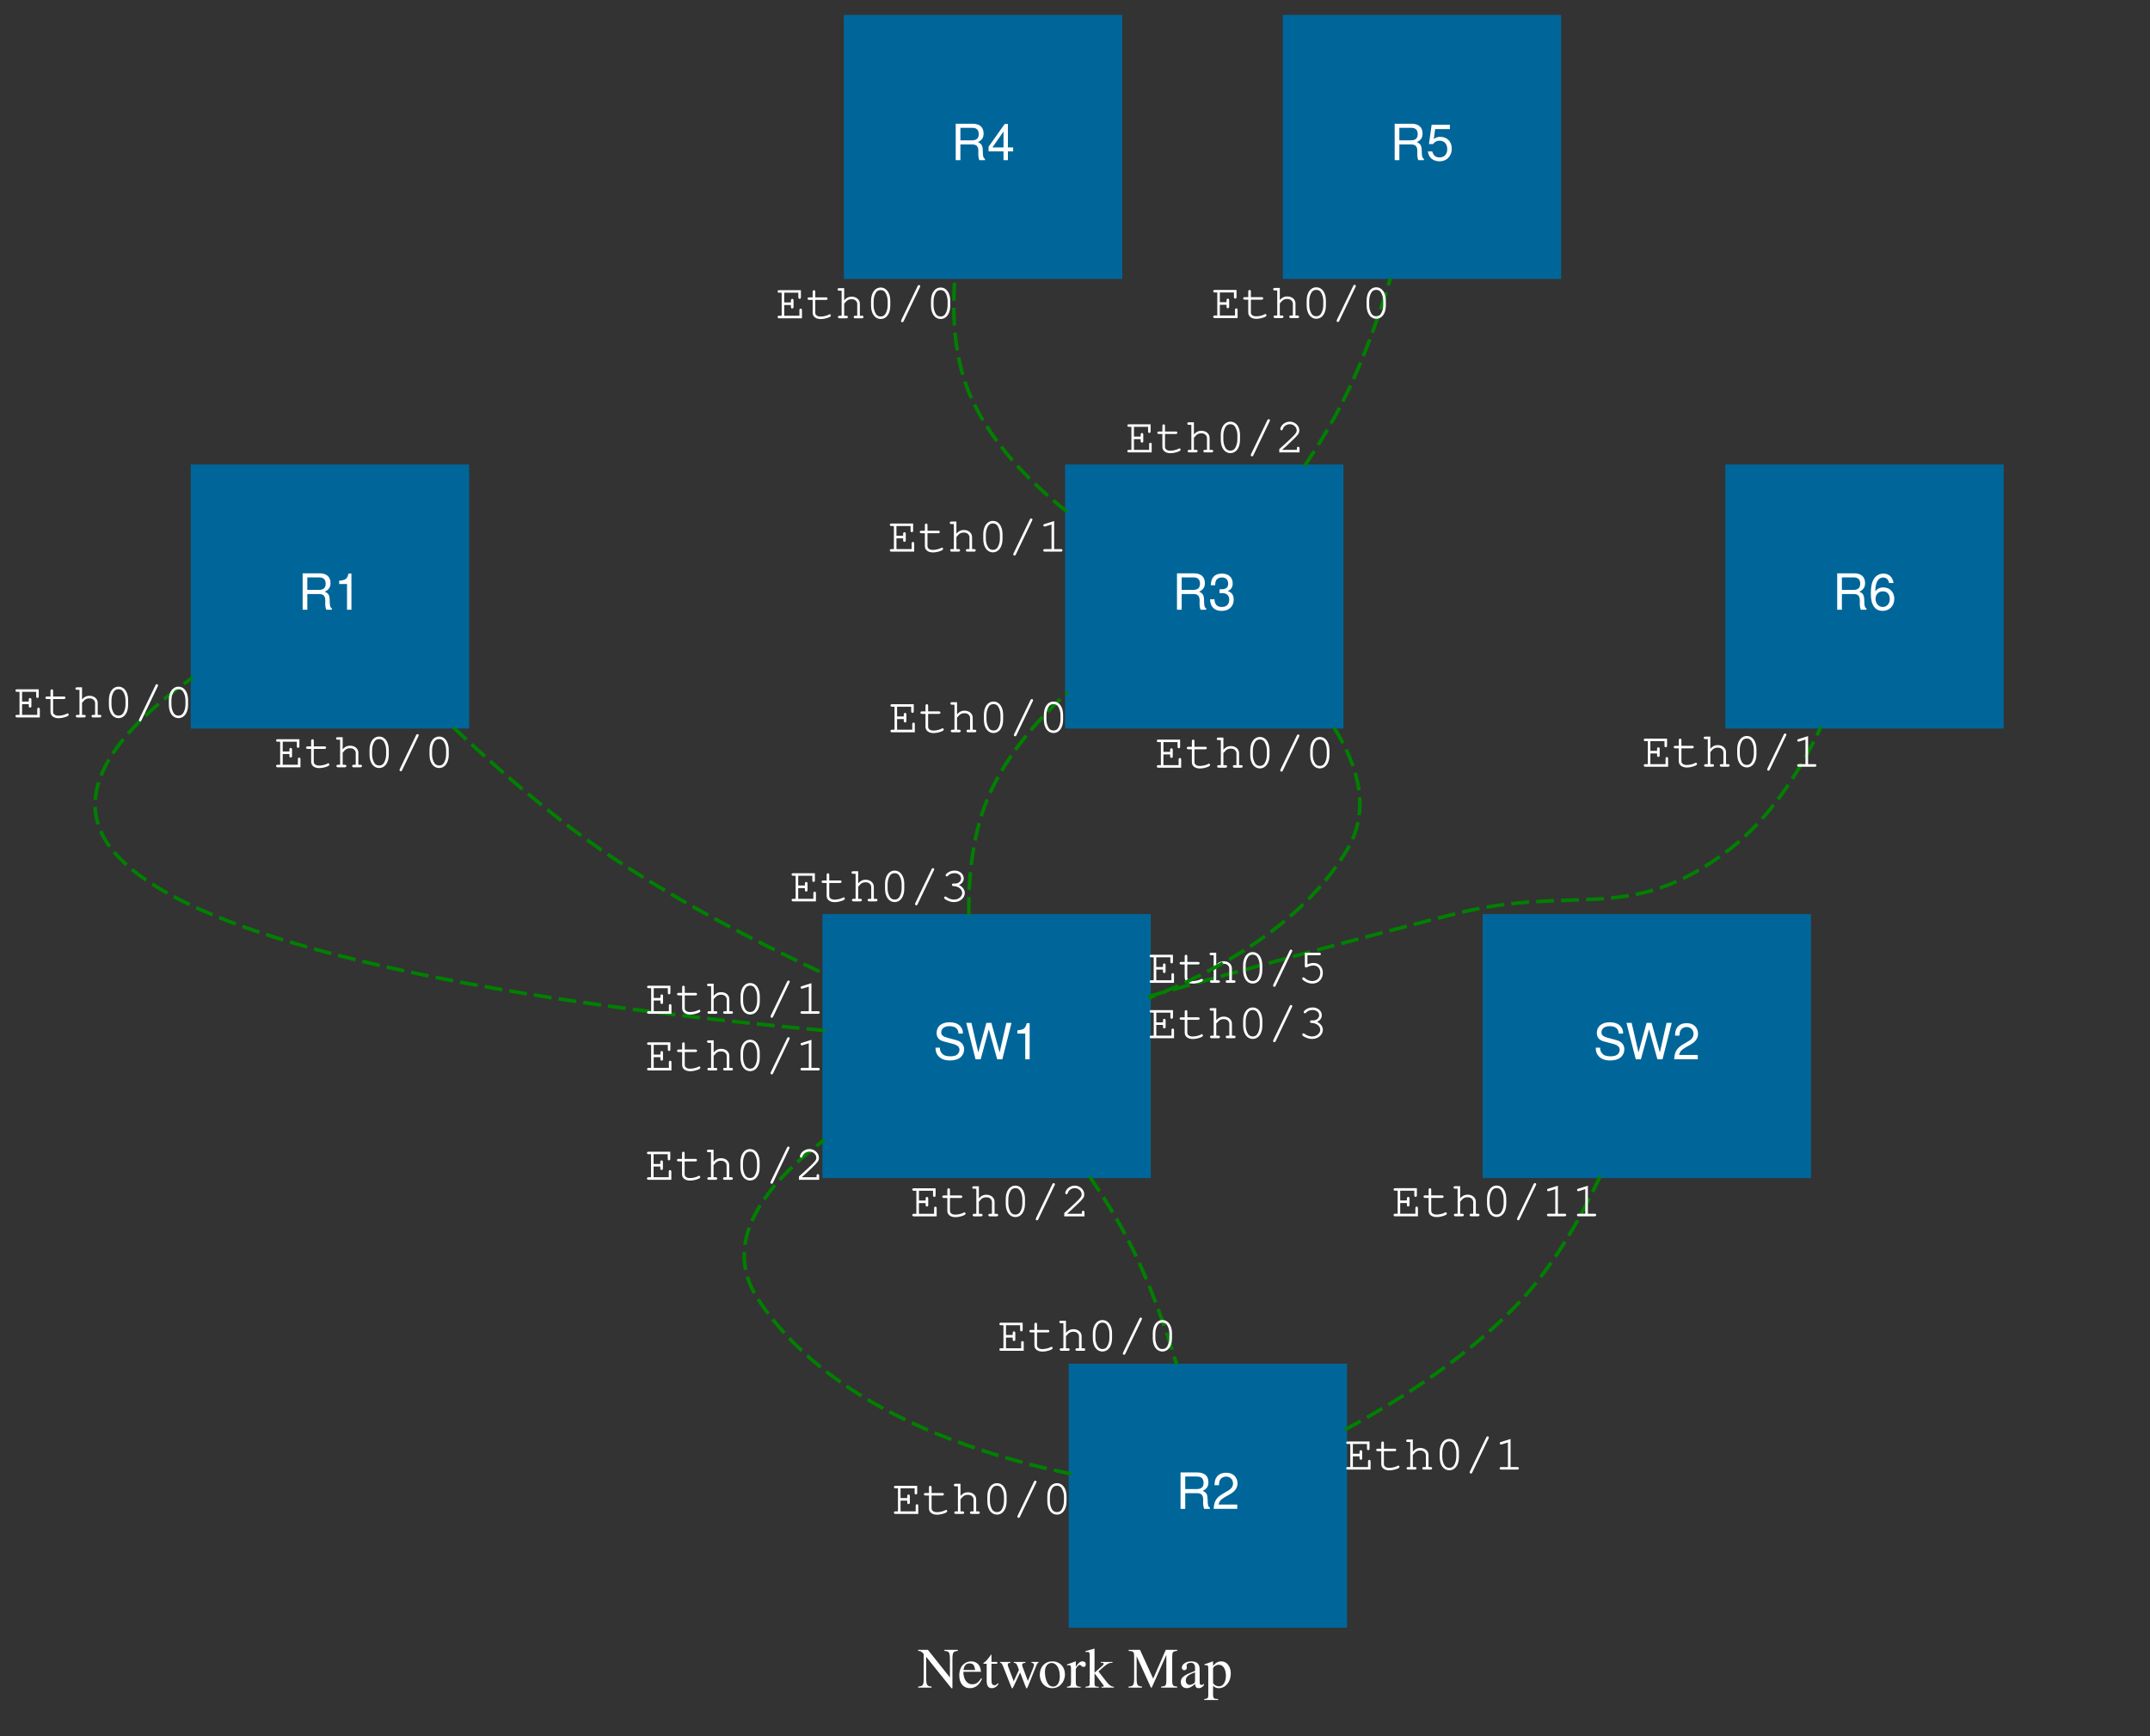
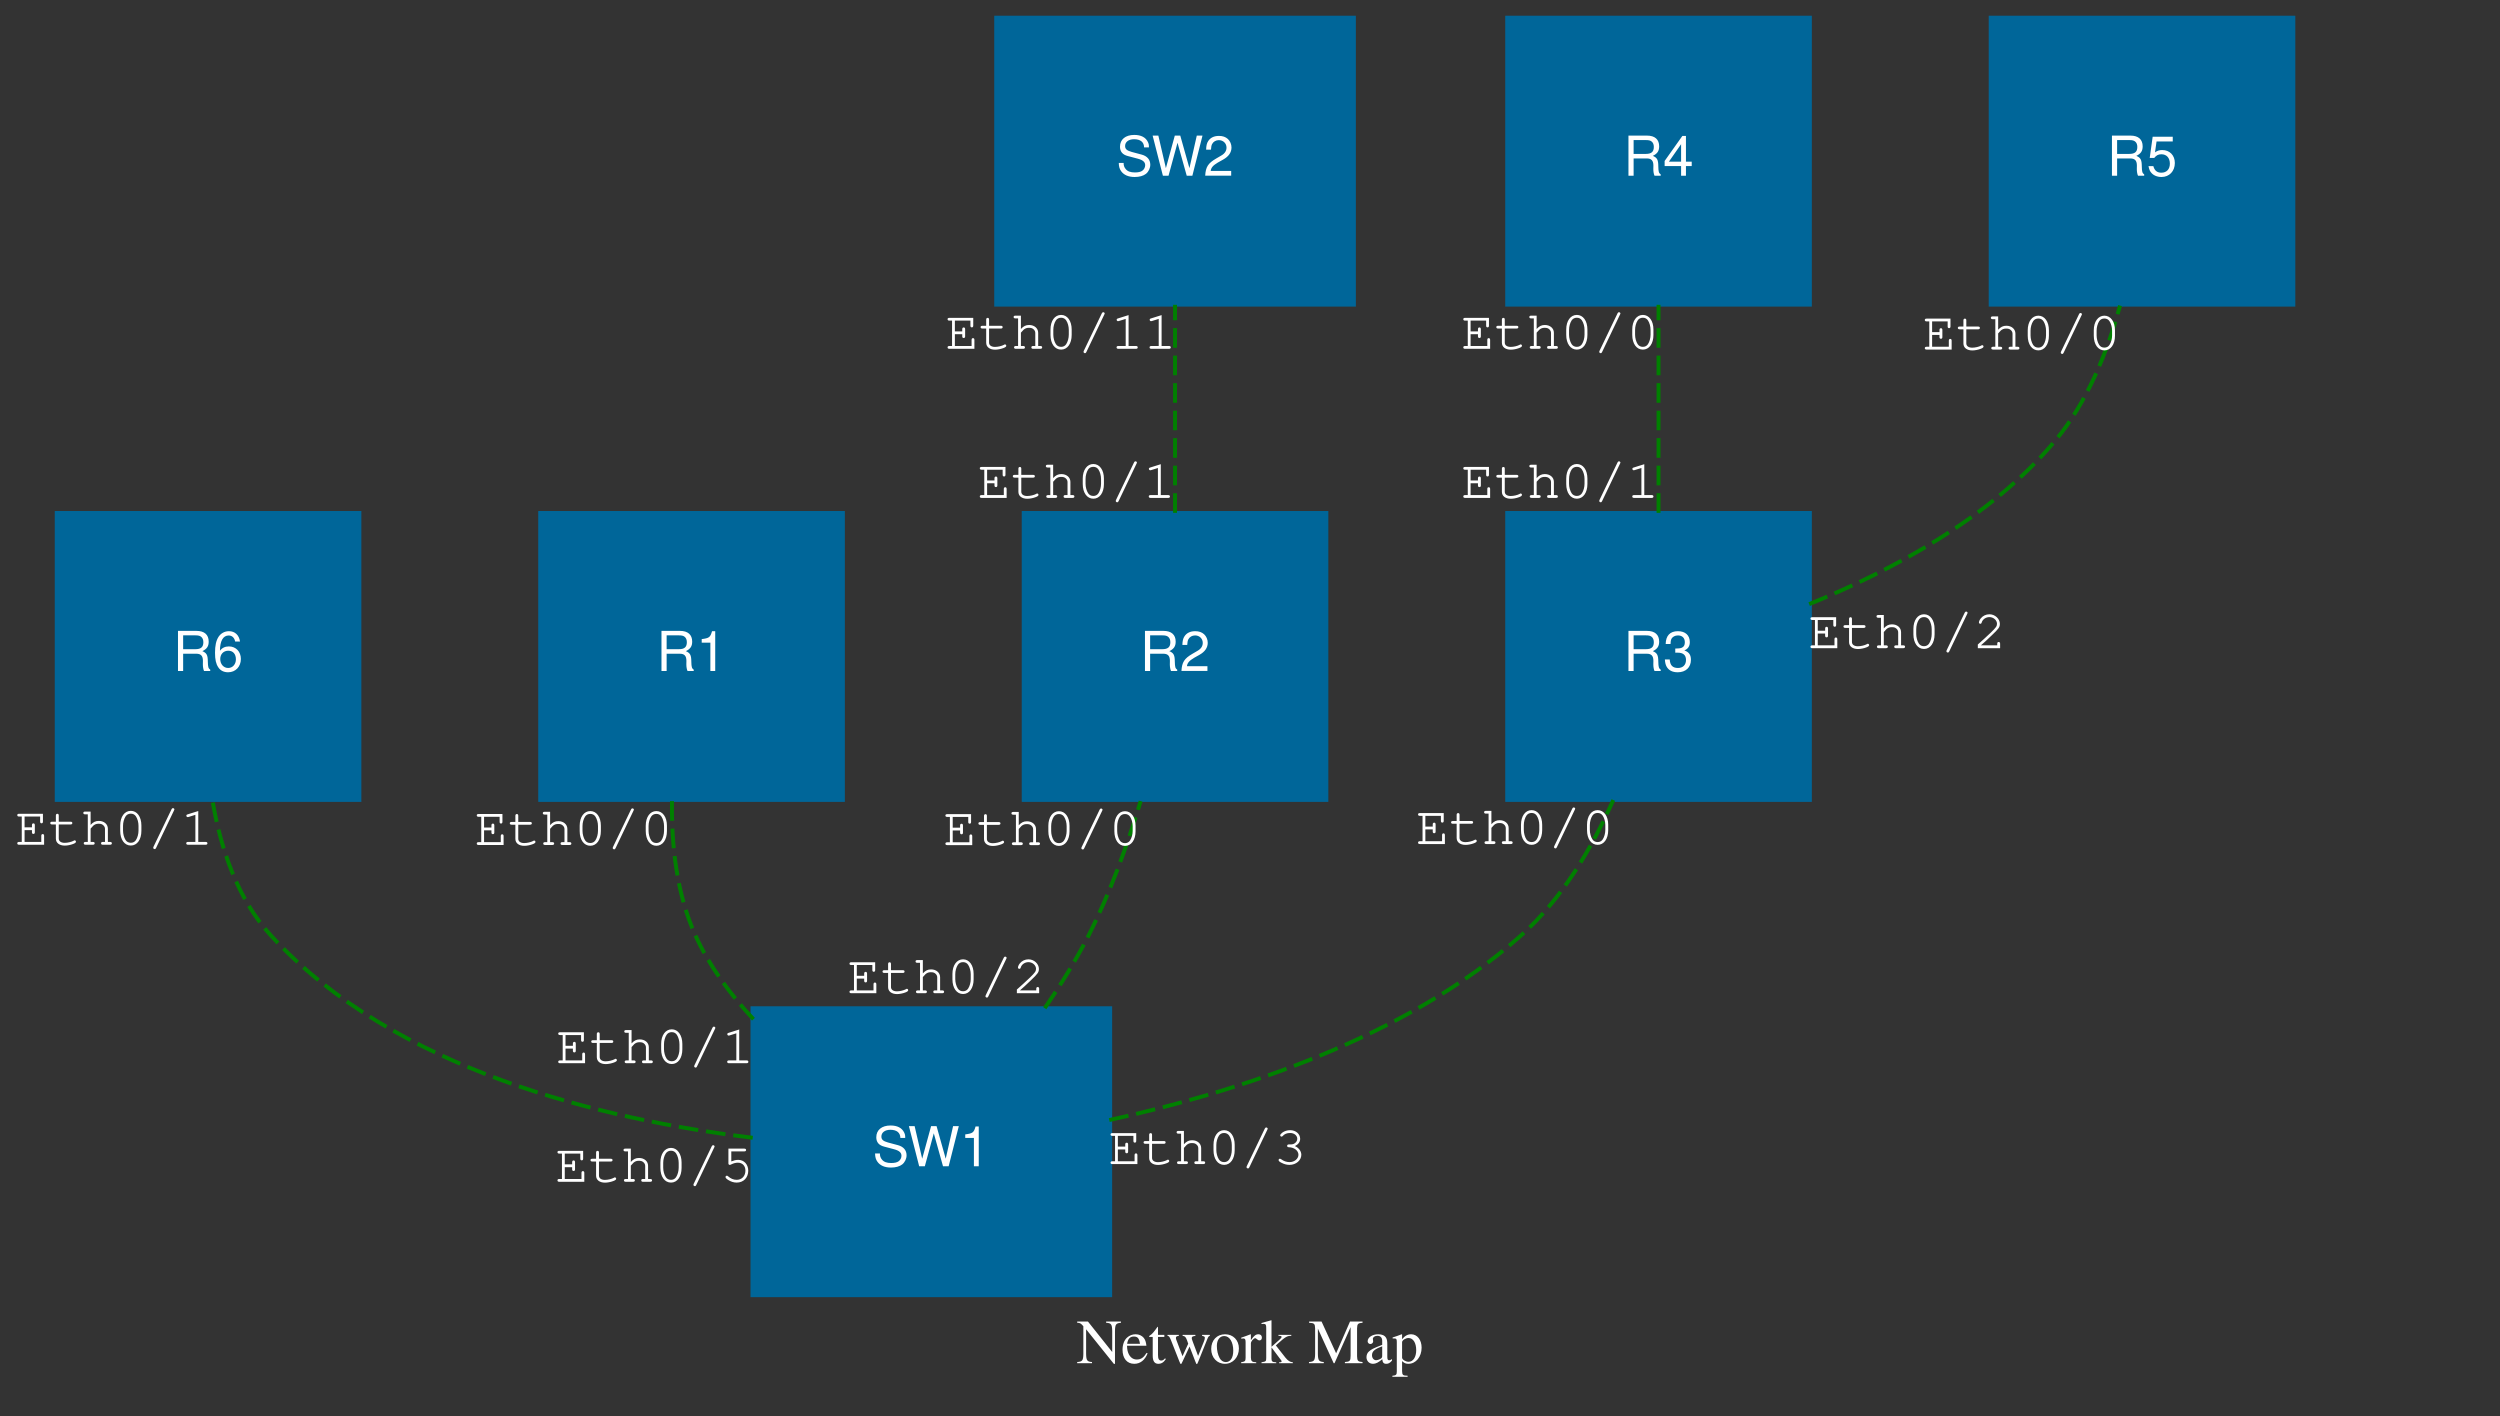
- <svg xmlns="http://www.w3.org/2000/svg" width="602pt" height="486pt" viewBox="0.00 0.00 602.45 486.00">
-   <g id="graph0" class="graph" transform="scale(1 1) rotate(0) translate(4 482)">
-     <polygon fill="#333333" stroke="#333333" points="-4,5 -4,-482 599.452,-482 599.452,5 -4,5" />
-     <text text-anchor="middle" x="297.226" y="-9.2" font-family="Times,serif" font-size="16.00" fill="white">Network Map</text>
+ <svg xmlns="http://www.w3.org/2000/svg" width="636pt" height="360pt" viewBox="0.00 0.00 635.87 360.00">
+   <g id="graph0" class="graph" transform="scale(1 1) rotate(0) translate(4 356)">
+     <polygon fill="#333333" stroke="#333333" points="-4,5 -4,-356 632.866,-356 632.866,5 -4,5" />
+     <text text-anchor="middle" x="313.933" y="-9.2" font-family="Times,serif" font-size="16.00" fill="white">Network Map</text>
    <g id="node1" class="node">
-       <polygon fill="#006699" stroke="#006699" points="502.952,-225.5 411.952,-225.5 411.952,-152.5 502.952,-152.5 502.952,-225.5" />
-       <text text-anchor="middle" x="457.452" y="-185.3" font-family="Helvetica,sans-Serif" font-size="14.00" fill="white">SW2</text>
+       <polygon fill="#006699" stroke="#006699" points="456.366,-351.5 379.366,-351.5 379.366,-278.5 456.366,-278.5 456.366,-351.5" />
+       <text text-anchor="middle" x="417.866" y="-311.3" font-family="Helvetica,sans-Serif" font-size="14.00" fill="white">R4</text>
    </g>
    <g id="node2" class="node">
-       <polygon fill="#006699" stroke="#006699" points="309.952,-477.5 232.952,-477.5 232.952,-404.5 309.952,-404.5 309.952,-477.5" />
-       <text text-anchor="middle" x="271.452" y="-437.3" font-family="Helvetica,sans-Serif" font-size="14.00" fill="white">R4</text>
+       <polygon fill="#006699" stroke="#006699" points="456.366,-225.5 379.366,-225.5 379.366,-152.5 456.366,-152.5 456.366,-225.5" />
+       <text text-anchor="middle" x="417.866" y="-185.3" font-family="Helvetica,sans-Serif" font-size="14.00" fill="white">R3</text>
+     </g>
+     <g id="edge3" class="edge">
+       <path fill="none" stroke="green" stroke-dasharray="5,2" d="M417.866,-225.533C417.866,-242.137 417.866,-261.857 417.866,-278.461" />
+       <text text-anchor="middle" x="467.866" y="-248.3" font-family="Courier,monospace" font-size="14.00" fill="white">            </text>
+       <text text-anchor="middle" x="392.866" y="-267.261" font-family="Courier,monospace" font-size="14.00" fill="white">Eth0/0</text>
+       <text text-anchor="middle" x="392.866" y="-229.333" font-family="Courier,monospace" font-size="14.00" fill="white">Eth0/1</text>
+     </g>
+     <g id="node4" class="node">
+       <polygon fill="#006699" stroke="#006699" points="579.366,-351.5 502.366,-351.5 502.366,-278.5 579.366,-278.5 579.366,-351.5" />
+       <text text-anchor="middle" x="540.866" y="-311.3" font-family="Helvetica,sans-Serif" font-size="14.00" fill="white">R5</text>
+     </g>
+     <g id="edge4" class="edge">
+       <path fill="none" stroke="green" stroke-dasharray="5,2" d="M456.184,-202.305C477.373,-210.906 502.623,-224.406 518.866,-244 526.915,-253.709 532.029,-266.377 535.274,-278.264" />
+       <text text-anchor="middle" x="577.866" y="-248.3" font-family="Courier,monospace" font-size="14.00" fill="white">            </text>
+       <text text-anchor="middle" x="510.274" y="-267.064" font-family="Courier,monospace" font-size="14.00" fill="white">Eth0/0</text>
+       <text text-anchor="middle" x="481.184" y="-191.105" font-family="Courier,monospace" font-size="14.00" fill="white">Eth0/2</text>
    </g>
    <g id="node3" class="node">
-       <polygon fill="#006699" stroke="#006699" points="317.952,-225.5 226.952,-225.5 226.952,-152.5 317.952,-152.5 317.952,-225.5" />
-       <text text-anchor="middle" x="272.452" y="-185.3" font-family="Helvetica,sans-Serif" font-size="14.00" fill="white">SW1</text>
+       <polygon fill="#006699" stroke="#006699" points="333.366,-225.5 256.366,-225.5 256.366,-152.5 333.366,-152.5 333.366,-225.5" />
+       <text text-anchor="middle" x="294.866" y="-185.3" font-family="Helvetica,sans-Serif" font-size="14.00" fill="white">R2</text>
    </g>
-     <g id="node4" class="node">
-       <polygon fill="#006699" stroke="#006699" points="126.952,-351.5 49.952,-351.5 49.952,-278.5 126.952,-278.5 126.952,-351.5" />
-       <text text-anchor="middle" x="88.452" y="-311.3" font-family="Helvetica,sans-Serif" font-size="14.00" fill="white">R1</text>
+     <g id="node6" class="node">
+       <polygon fill="#006699" stroke="#006699" points="340.366,-351.5 249.366,-351.5 249.366,-278.5 340.366,-278.5 340.366,-351.5" />
+       <text text-anchor="middle" x="294.866" y="-311.3" font-family="Helvetica,sans-Serif" font-size="14.00" fill="white">SW2</text>
+     </g>
+     <g id="edge2" class="edge">
+       <path fill="none" stroke="green" stroke-dasharray="5,2" d="M294.866,-225.533C294.866,-242.137 294.866,-261.857 294.866,-278.461" />
+       <text text-anchor="middle" x="344.866" y="-248.3" font-family="Courier,monospace" font-size="14.00" fill="white">            </text>
+       <text text-anchor="middle" x="265.866" y="-267.261" font-family="Courier,monospace" font-size="14.00" fill="white">Eth0/11</text>
+       <text text-anchor="middle" x="269.866" y="-229.333" font-family="Courier,monospace" font-size="14.00" fill="white">Eth0/1</text>
+     </g>
+     <g id="node5" class="node">
+       <polygon fill="#006699" stroke="#006699" points="210.366,-225.5 133.366,-225.5 133.366,-152.5 210.366,-152.5 210.366,-225.5" />
+       <text text-anchor="middle" x="171.866" y="-185.3" font-family="Helvetica,sans-Serif" font-size="14.00" fill="white">R1</text>
+     </g>
+     <g id="node7" class="node">
+       <polygon fill="#006699" stroke="#006699" points="87.366,-225.5 10.366,-225.5 10.366,-152.5 87.366,-152.5 87.366,-225.5" />
+       <text text-anchor="middle" x="48.866" y="-185.3" font-family="Helvetica,sans-Serif" font-size="14.00" fill="white">R6</text>
+     </g>
+     <g id="node8" class="node">
+       <polygon fill="#006699" stroke="#006699" points="278.366,-99.5 187.366,-99.5 187.366,-26.5 278.366,-26.5 278.366,-99.5" />
+       <text text-anchor="middle" x="232.866" y="-59.3" font-family="Helvetica,sans-Serif" font-size="14.00" fill="white">SW1</text>
    </g>
    <g id="edge1" class="edge">
-       <path fill="none" stroke="green" stroke-dasharray="5,2" d="M226.986,-193.373C163.156,-199.16 52.007,-213.444 27.452,-244 14.124,-260.586 30.758,-278.679 50,-292.314" />
-       <text text-anchor="middle" x="77.452" y="-248.3" font-family="Courier,monospace" font-size="14.00" fill="white">            </text>
-       <text text-anchor="middle" x="25" y="-281.114" font-family="Courier,monospace" font-size="14.00" fill="white">Eth0/0</text>
-       <text text-anchor="middle" x="201.986" y="-182.173" font-family="Courier,monospace" font-size="14.00" fill="white">Eth0/1</text>
-     </g>
-     <g id="node6" class="node">
-       <polygon fill="#006699" stroke="#006699" points="372.952,-99.5 295.952,-99.5 295.952,-26.5 372.952,-26.5 372.952,-99.5" />
-       <text text-anchor="middle" x="334.452" y="-59.3" font-family="Helvetica,sans-Serif" font-size="14.00" fill="white">R2</text>
-     </g>
-     <g id="edge2" class="edge">
-       <path fill="none" stroke="green" stroke-dasharray="5,2" d="M301.304,-152.478C305.391,-146.518 309.275,-140.238 312.452,-134 317.886,-123.329 322.296,-111.057 325.701,-99.798" />
-       <text text-anchor="middle" x="368.452" y="-122.3" font-family="Courier,monospace" font-size="14.00" fill="white">            </text>
-       <text text-anchor="middle" x="300.701" y="-103.598" font-family="Courier,monospace" font-size="14.00" fill="white">Eth0/0</text>
-       <text text-anchor="middle" x="276.304" y="-141.278" font-family="Courier,monospace" font-size="14.00" fill="white">Eth0/2</text>
-     </g>
-     <g id="node5" class="node">
-       <polygon fill="#006699" stroke="#006699" points="371.952,-351.5 294.952,-351.5 294.952,-278.5 371.952,-278.5 371.952,-351.5" />
-       <text text-anchor="middle" x="333.452" y="-311.3" font-family="Helvetica,sans-Serif" font-size="14.00" fill="white">R3</text>
-     </g>
-     <g id="edge3" class="edge">
-       <path fill="none" stroke="green" stroke-dasharray="5,2" d="M267.478,-225.76C267.311,-237.136 268.679,-249.486 273.452,-260 278.318,-270.719 286.451,-280.218 295.182,-288.143" />
-       <text text-anchor="middle" x="323.452" y="-248.3" font-family="Courier,monospace" font-size="14.00" fill="white">            </text>
-       <text text-anchor="middle" x="270.182" y="-276.943" font-family="Courier,monospace" font-size="14.00" fill="white">Eth0/0</text>
-       <text text-anchor="middle" x="242.478" y="-229.56" font-family="Courier,monospace" font-size="14.00" fill="white">Eth0/3</text>
-     </g>
-     <g id="node8" class="node">
-       <polygon fill="#006699" stroke="#006699" points="556.952,-351.5 479.952,-351.5 479.952,-278.5 556.952,-278.5 556.952,-351.5" />
-       <text text-anchor="middle" x="518.452" y="-311.3" font-family="Helvetica,sans-Serif" font-size="14.00" fill="white">R6</text>
-     </g>
-     <g id="edge4" class="edge">
-       <path fill="none" stroke="green" stroke-dasharray="5,2" d="M317.808,-202.927C342.976,-209.984 374.878,-218.737 403.452,-226 437.514,-234.658 452.507,-222.688 480.452,-244 491.887,-252.721 500.303,-265.909 506.265,-278.495" />
-       <text text-anchor="middle" x="544.452" y="-248.3" font-family="Courier,monospace" font-size="14.00" fill="white">            </text>
-       <text text-anchor="middle" x="481.265" y="-267.295" font-family="Courier,monospace" font-size="14.00" fill="white">Eth0/1</text>
-       <text text-anchor="middle" x="342.808" y="-206.727" font-family="Courier,monospace" font-size="14.00" fill="white">Eth0/5</text>
+       <path fill="none" stroke="green" stroke-dasharray="5,2" d="M187.423,-66.549C149.317,-71.163 96.24,-83.795 64.866,-118 56.355,-127.279 52.07,-140.132 50,-152.295" />
+       <text text-anchor="middle" x="114.866" y="-122.3" font-family="Courier,monospace" font-size="14.00" fill="white">            </text>
+       <text text-anchor="middle" x="25" y="-141.095" font-family="Courier,monospace" font-size="14.00" fill="white">Eth0/1</text>
+       <text text-anchor="middle" x="162.423" y="-55.349" font-family="Courier,monospace" font-size="14.00" fill="white">Eth0/5</text>
    </g>
    <g id="edge5" class="edge">
-       <path fill="none" stroke="green" stroke-dasharray="5,2" d="M123.032,-278.33C135.454,-266.582 149.983,-253.984 164.452,-244 183.863,-230.606 207.071,-218.556 226.989,-209.255" />
-       <text text-anchor="middle" x="214.452" y="-248.3" font-family="Courier,monospace" font-size="14.00" fill="white">            </text>
-       <text text-anchor="middle" x="201.989" y="-198.055" font-family="Courier,monospace" font-size="14.00" fill="white">Eth0/1</text>
-       <text text-anchor="middle" x="98.032" y="-267.13" font-family="Courier,monospace" font-size="14.00" fill="white">Eth0/0</text>
-     </g>
-     <g id="edge8" class="edge">
-       <path fill="none" stroke="green" stroke-dasharray="5,2" d="M369.817,-278.223C376.768,-267.193 380.072,-255.046 373.452,-244 361.289,-223.704 338.61,-210.609 317.819,-202.405" />
-       <text text-anchor="middle" x="426.452" y="-248.3" font-family="Courier,monospace" font-size="14.00" fill="white">            </text>
-       <text text-anchor="middle" x="342.819" y="-191.205" font-family="Courier,monospace" font-size="14.00" fill="white">Eth0/3</text>
-       <text text-anchor="middle" x="344.817" y="-267.023" font-family="Courier,monospace" font-size="14.00" fill="white">Eth0/0</text>
-     </g>
-     <g id="edge9" class="edge">
-       <path fill="none" stroke="green" stroke-dasharray="5,2" d="M295.004,-338.776C284.412,-347.145 274.249,-357.649 268.452,-370 263.543,-380.461 262.69,-392.798 263.56,-404.177" />
-       <text text-anchor="middle" x="318.452" y="-374.3" font-family="Courier,monospace" font-size="14.00" fill="white">            </text>
-       <text text-anchor="middle" x="238.56" y="-392.977" font-family="Courier,monospace" font-size="14.00" fill="white">Eth0/0</text>
-       <text text-anchor="middle" x="270.004" y="-327.576" font-family="Courier,monospace" font-size="14.00" fill="white">Eth0/1</text>
-     </g>
-     <g id="node7" class="node">
-       <polygon fill="#006699" stroke="#006699" points="432.952,-477.5 355.952,-477.5 355.952,-404.5 432.952,-404.5 432.952,-477.5" />
-       <text text-anchor="middle" x="394.452" y="-437.3" font-family="Helvetica,sans-Serif" font-size="14.00" fill="white">R5</text>
-     </g>
-     <g id="edge10" class="edge">
-       <path fill="none" stroke="green" stroke-dasharray="5,2" d="M361.558,-351.585C365.545,-357.537 369.341,-363.798 372.452,-370 377.822,-380.703 382.214,-392.984 385.623,-404.241" />
-       <text text-anchor="middle" x="428.452" y="-374.3" font-family="Courier,monospace" font-size="14.00" fill="white">            </text>
-       <text text-anchor="middle" x="360.623" y="-393.041" font-family="Courier,monospace" font-size="14.00" fill="white">Eth0/0</text>
-       <text text-anchor="middle" x="336.558" y="-355.385" font-family="Courier,monospace" font-size="14.00" fill="white">Eth0/2</text>
+       <path fill="none" stroke="green" stroke-dasharray="5,2" d="M187.614,-96.714C181.656,-103.075 176.4,-110.216 172.866,-118 168.094,-128.514 166.725,-140.864 166.892,-152.24" />
+       <text text-anchor="middle" x="222.866" y="-122.3" font-family="Courier,monospace" font-size="14.00" fill="white">            </text>
+       <text text-anchor="middle" x="141.892" y="-141.04" font-family="Courier,monospace" font-size="14.00" fill="white">Eth0/0</text>
+       <text text-anchor="middle" x="162.614" y="-85.514" font-family="Courier,monospace" font-size="14.00" fill="white">Eth0/1</text>
    </g>
    <g id="edge6" class="edge">
-       <path fill="none" stroke="green" stroke-dasharray="5,2" d="M296.151,-69.085C266.661,-75.232 227.777,-88.694 208.452,-118 197.847,-134.084 210.303,-150.088 226.957,-162.725" />
-       <text text-anchor="middle" x="258.452" y="-122.3" font-family="Courier,monospace" font-size="14.00" fill="white">            </text>
-       <text text-anchor="middle" x="201.957" y="-151.525" font-family="Courier,monospace" font-size="14.00" fill="white">Eth0/2</text>
-       <text text-anchor="middle" x="271.151" y="-57.885" font-family="Courier,monospace" font-size="14.00" fill="white">Eth0/0</text>
+       <path fill="none" stroke="green" stroke-dasharray="5,2" d="M261.718,-99.522C265.805,-105.482 269.69,-111.762 272.866,-118 278.3,-128.671 282.71,-140.943 286.115,-152.202" />
+       <text text-anchor="middle" x="328.866" y="-122.3" font-family="Courier,monospace" font-size="14.00" fill="white">            </text>
+       <text text-anchor="middle" x="261.115" y="-141.002" font-family="Courier,monospace" font-size="14.00" fill="white">Eth0/0</text>
+       <text text-anchor="middle" x="236.718" y="-103.322" font-family="Courier,monospace" font-size="14.00" fill="white">Eth0/2</text>
    </g>
    <g id="edge7" class="edge">
-       <path fill="none" stroke="green" stroke-dasharray="5,2" d="M372.896,-81.509C389.682,-90.582 408.643,-102.938 422.452,-118 431.542,-127.915 438.836,-140.63 444.364,-152.496" />
-       <text text-anchor="middle" x="483.452" y="-122.3" font-family="Courier,monospace" font-size="14.00" fill="white">            </text>
-       <text text-anchor="middle" x="415.364" y="-141.296" font-family="Courier,monospace" font-size="14.00" fill="white">Eth0/11</text>
-       <text text-anchor="middle" x="397.896" y="-70.309" font-family="Courier,monospace" font-size="14.00" fill="white">Eth0/1</text>
+       <path fill="none" stroke="green" stroke-dasharray="5,2" d="M278.131,-71.059C310.546,-78.138 353.484,-91.897 382.866,-118 393.227,-127.204 400.888,-140.187 406.356,-152.475" />
+       <text text-anchor="middle" x="444.866" y="-122.3" font-family="Courier,monospace" font-size="14.00" fill="white">            </text>
+       <text text-anchor="middle" x="381.356" y="-141.275" font-family="Courier,monospace" font-size="14.00" fill="white">Eth0/0</text>
+       <text text-anchor="middle" x="303.131" y="-59.859" font-family="Courier,monospace" font-size="14.00" fill="white">Eth0/3</text>
    </g>
  </g>
</svg>
